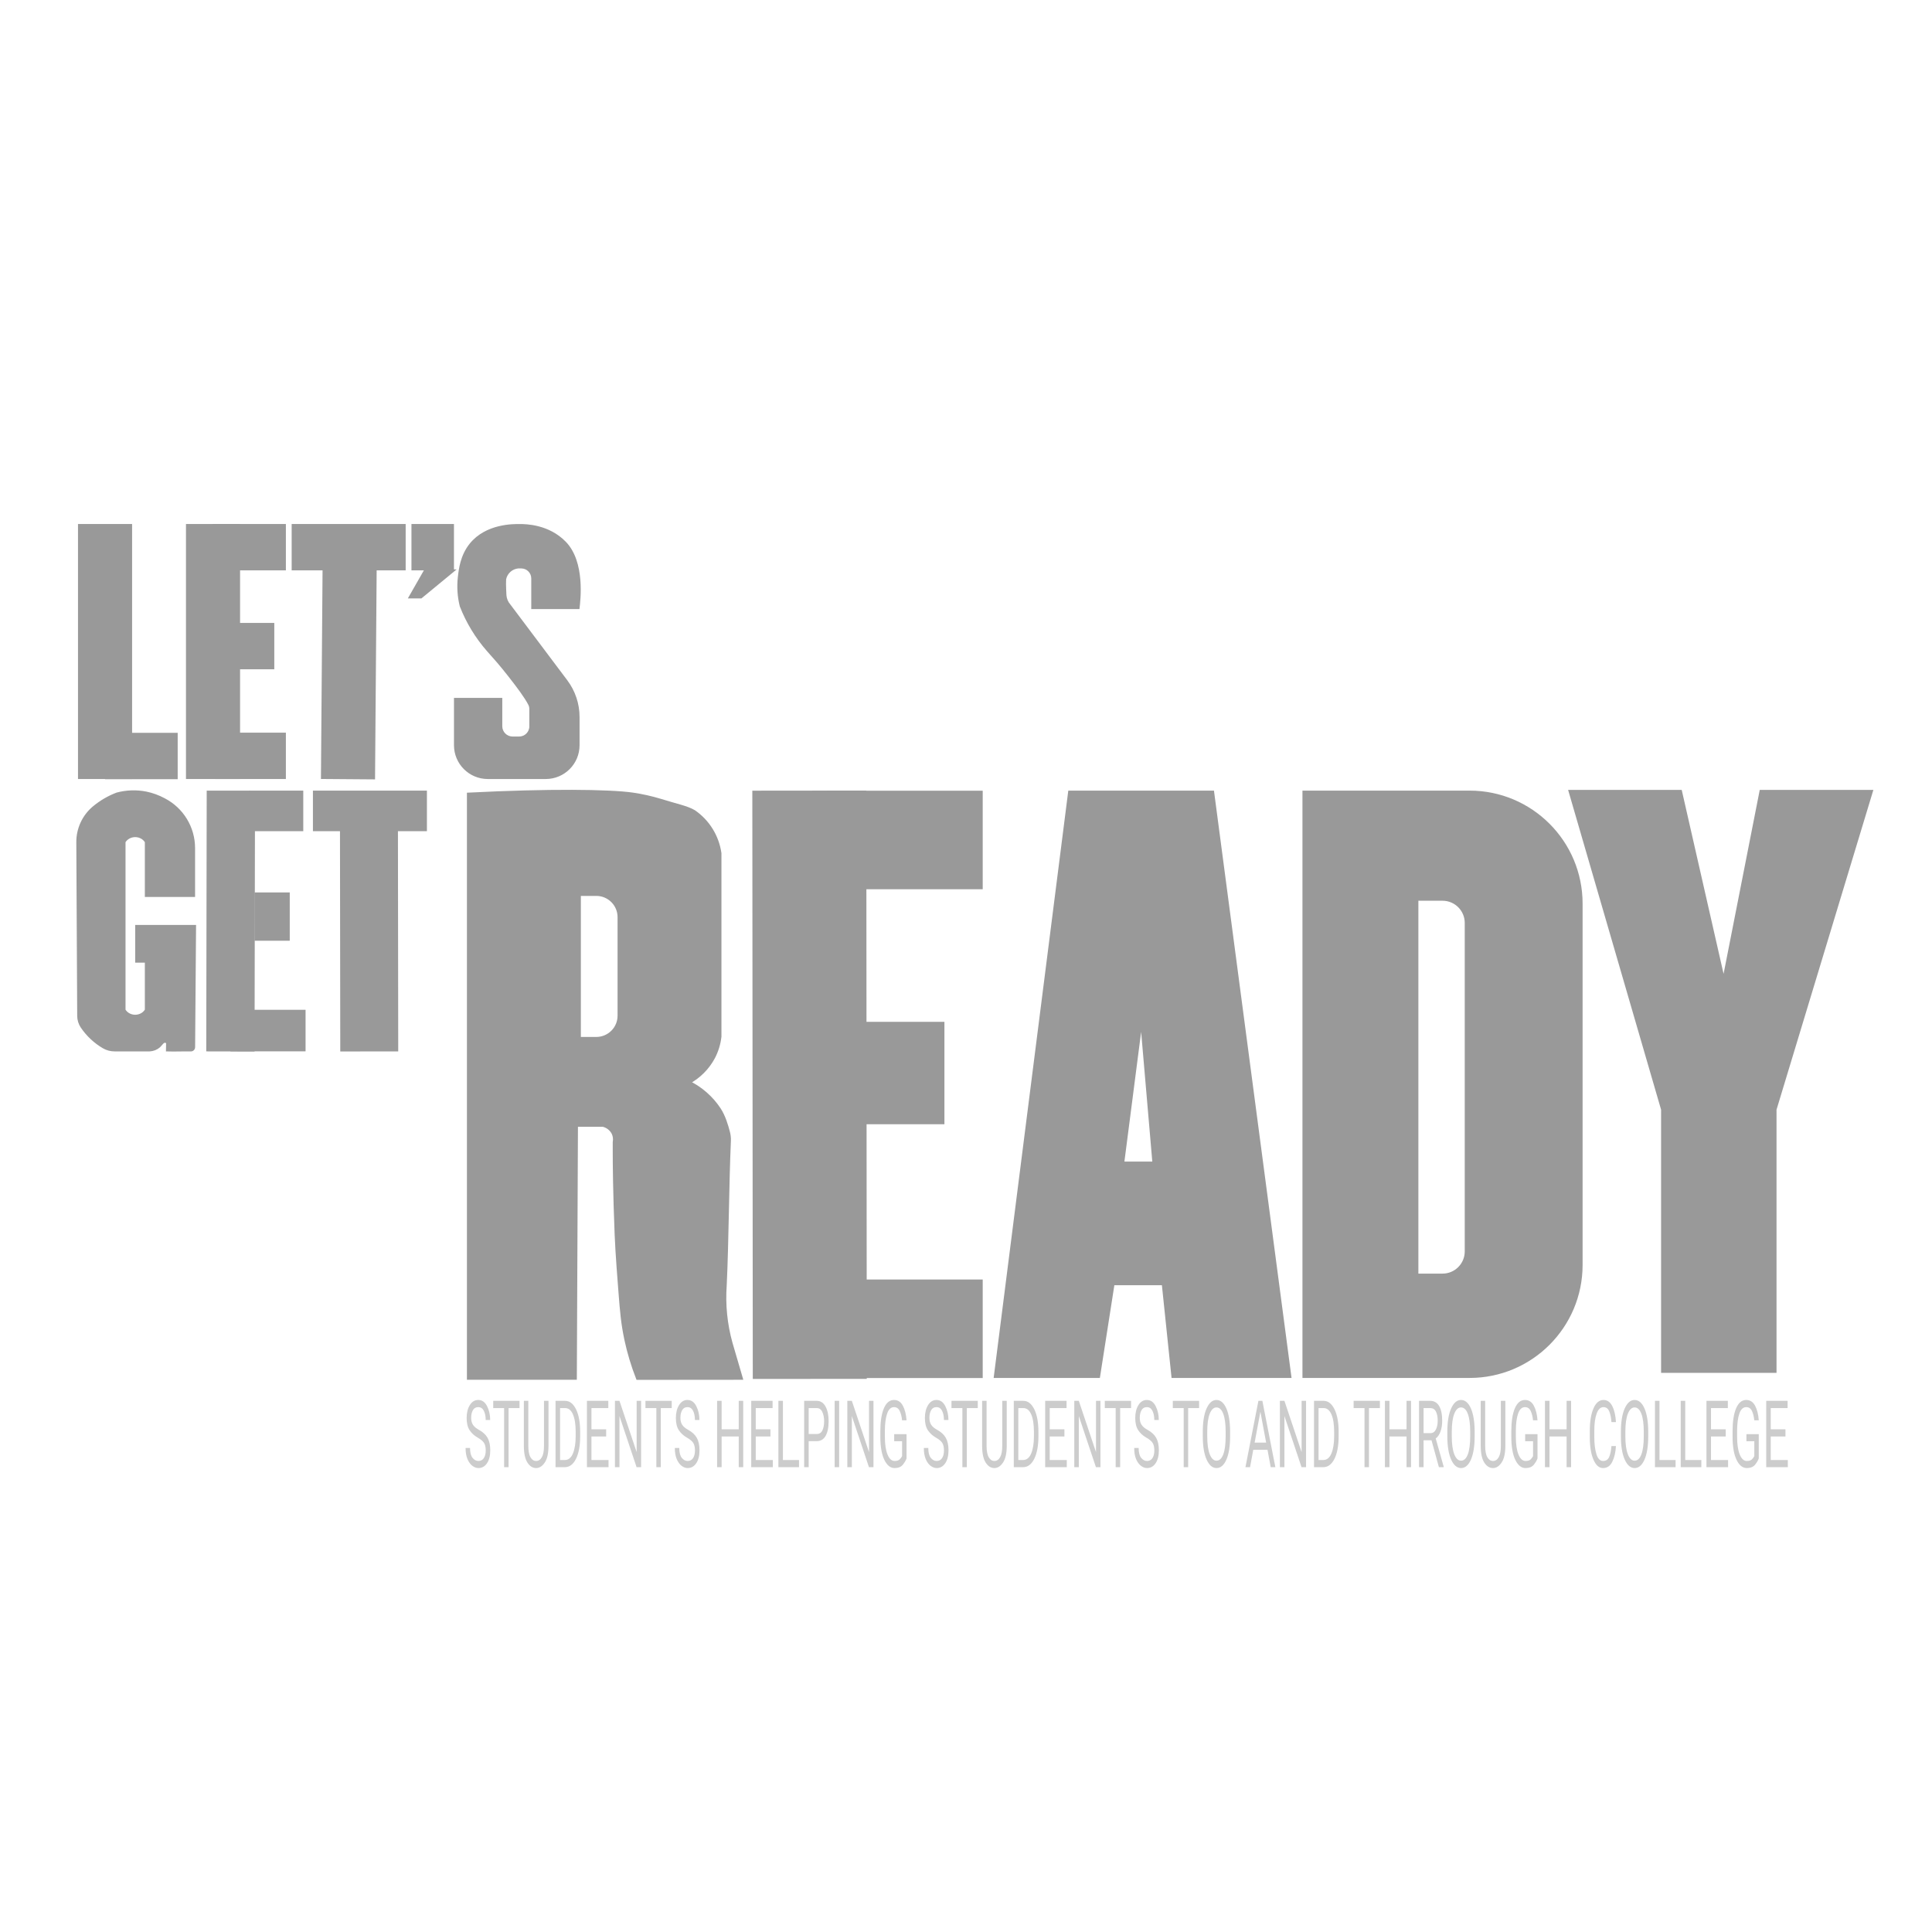
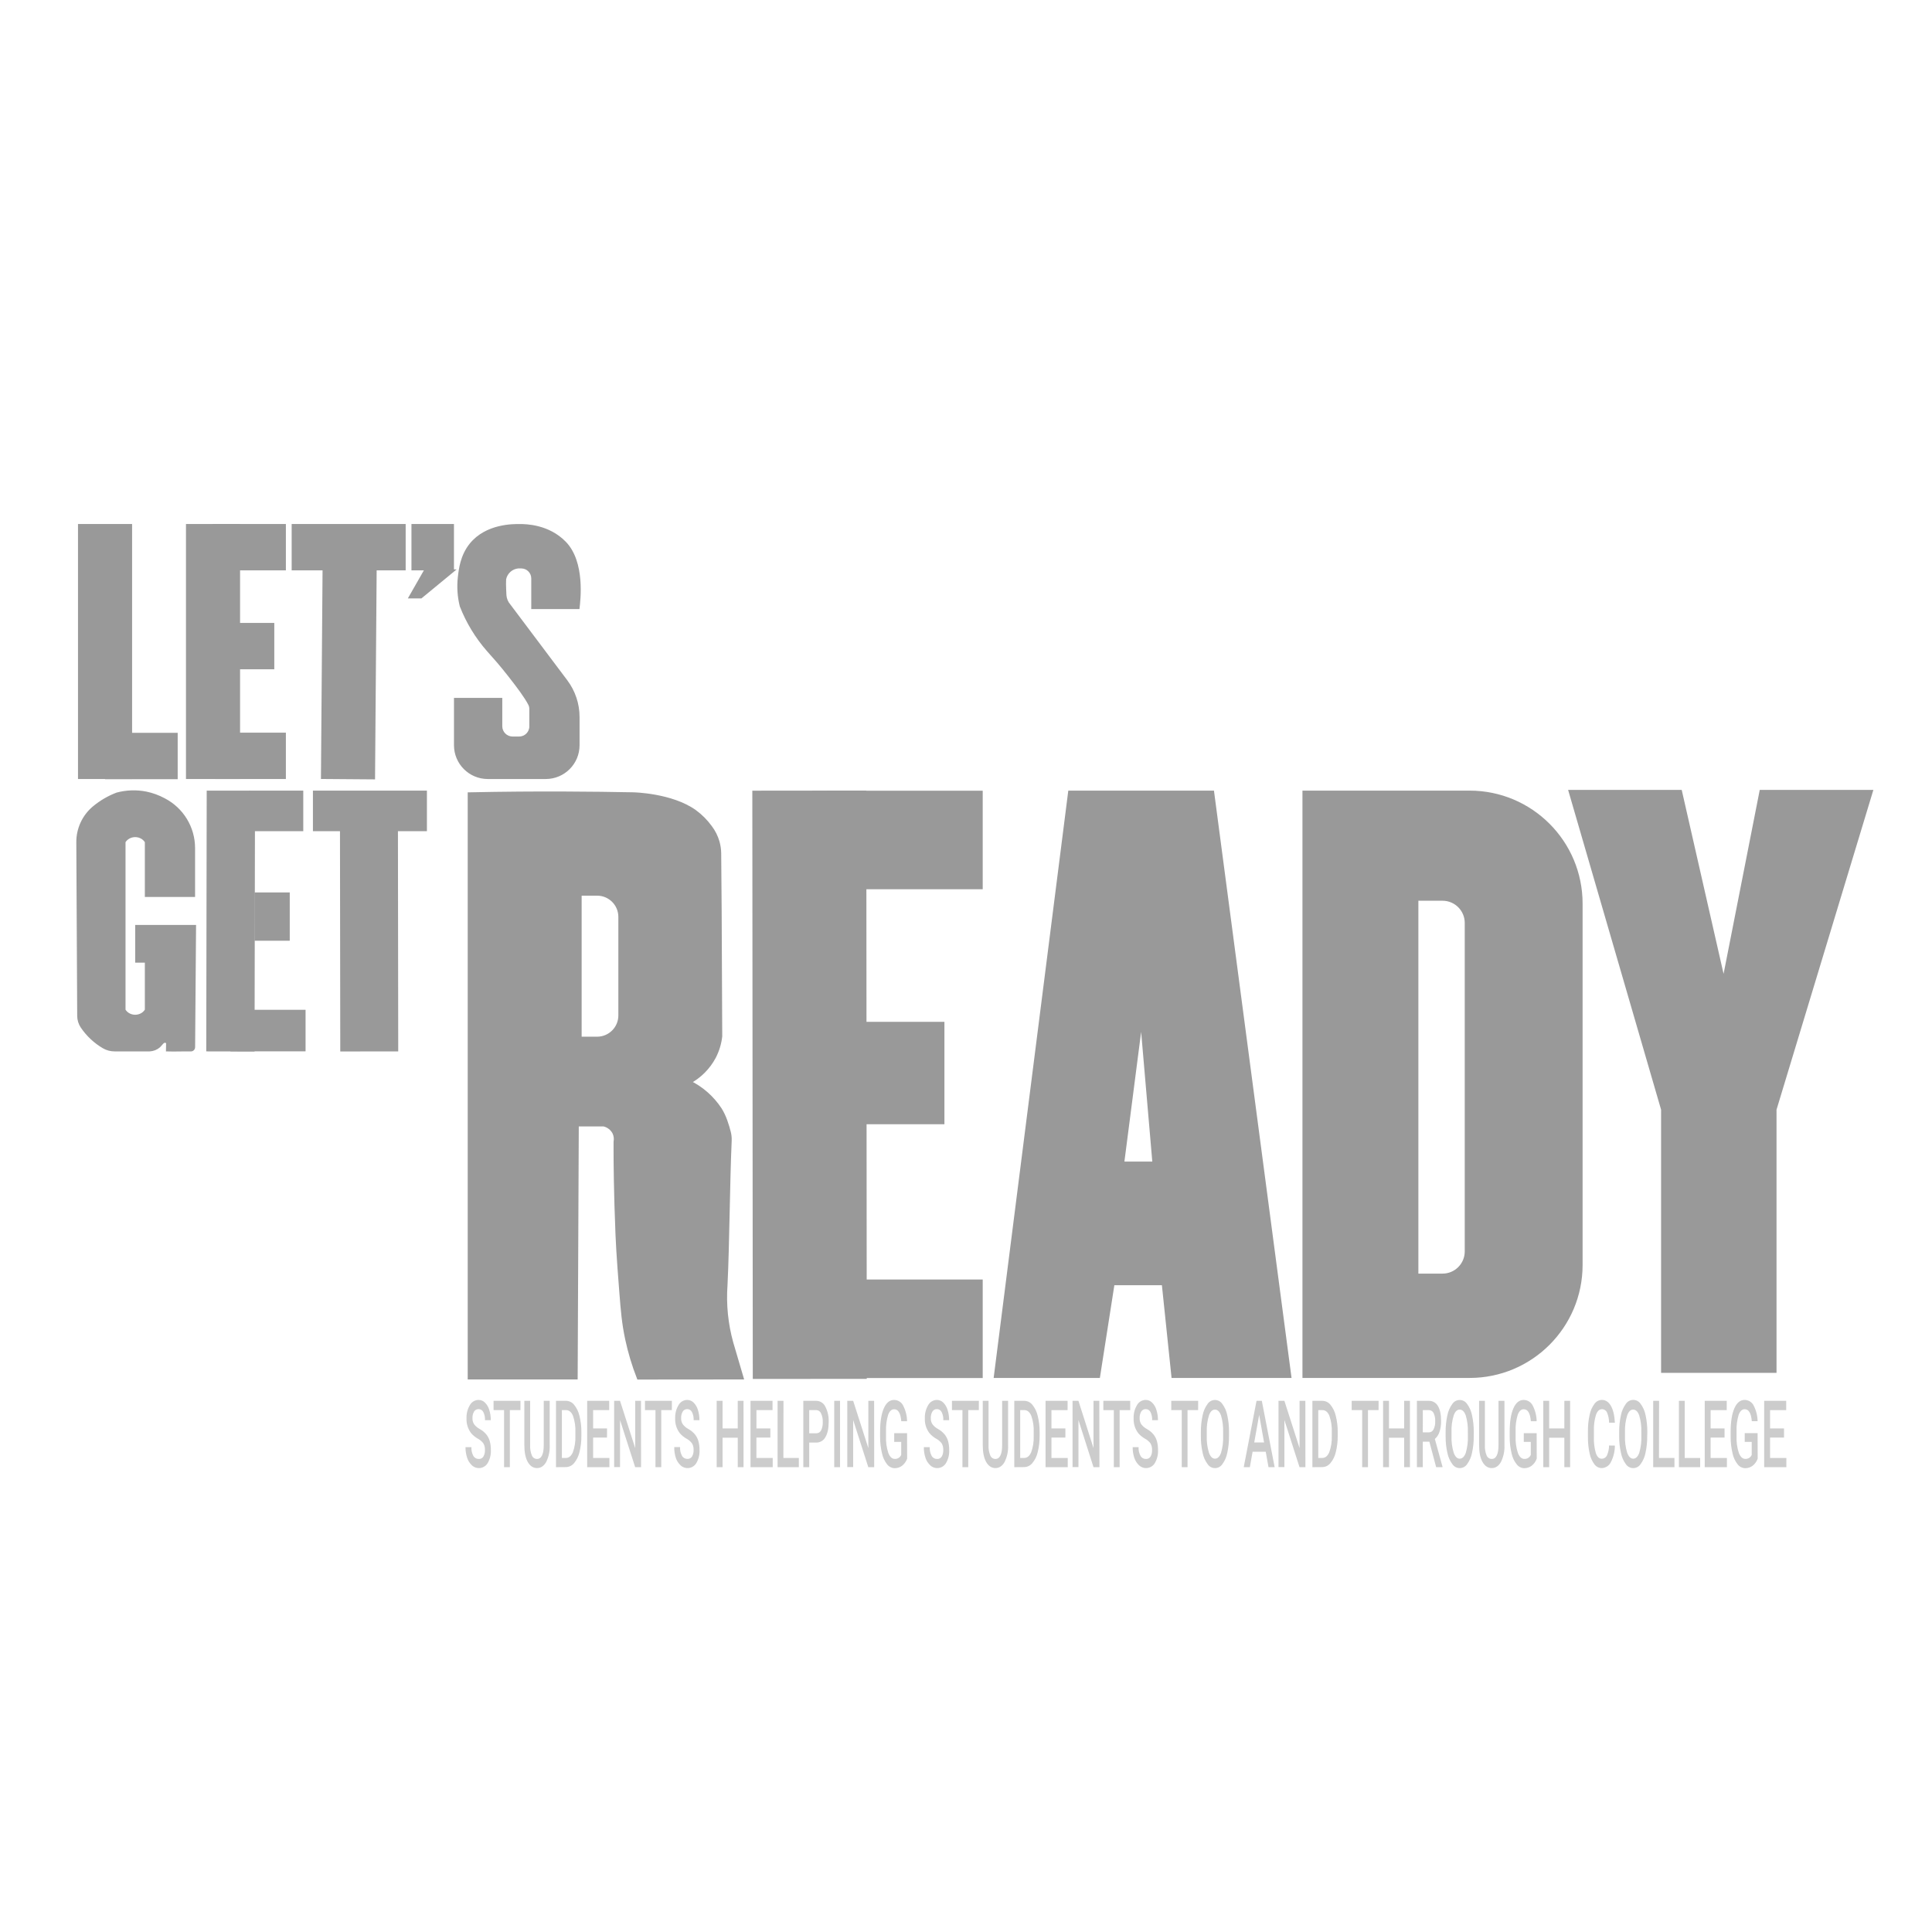
<svg xmlns="http://www.w3.org/2000/svg" viewBox="0 0 1000 1000">
  <defs>
-     <style>.cls-1{font-size:19.96px;fill:#ccc;font-family:Roboto-Medium, Roboto;}.cls-2{letter-spacing:-0.01em;}.cls-3{letter-spacing:-0.01em;}.cls-4{letter-spacing:-0.01em;}.cls-5{letter-spacing:-0.01em;}.cls-6{letter-spacing:0em;}.cls-7{letter-spacing:-0.03em;}.cls-8{letter-spacing:-0.01em;}.cls-10,.cls-11,.cls-12,.cls-13,.cls-14,.cls-15,.cls-16,.cls-17,.cls-18,.cls-19,.cls-20,.cls-9{fill:#999;}.cls-10,.cls-11,.cls-12,.cls-13,.cls-14,.cls-15,.cls-16,.cls-17,.cls-18,.cls-19,.cls-20,.cls-21,.cls-9{stroke:#999;stroke-miterlimit:10;}.cls-9{stroke-width:24px;}.cls-10{stroke-width:28px;}.cls-12{stroke-width:25px;}.cls-13{stroke-width:21px;}.cls-14{stroke-width:30px;}.cls-15{stroke-width:2px;}.cls-16{stroke-width:59px;}.cls-17{stroke-width:51px;}.cls-18{stroke-width:53px;}.cls-19{stroke-width:5px;}.cls-20{stroke-width:0.75px;}.cls-21{fill:none;stroke-width:21.5px;}</style>
+     <style>.cls-1,.cls-10,.cls-11,.cls-12,.cls-13,.cls-3,.cls-4,.cls-5,.cls-6,.cls-7,.cls-8,.cls-9{fill:#999;}.cls-1,.cls-10,.cls-11,.cls-12,.cls-13,.cls-14,.cls-3,.cls-4,.cls-5,.cls-6,.cls-7,.cls-8,.cls-9{stroke:#999;stroke-miterlimit:10;}.cls-1{stroke-width:2px;}.cls-2{fill:#ccc;}.cls-3{stroke-width:24px;}.cls-4{stroke-width:28px;}.cls-6{stroke-width:25px;}.cls-7{stroke-width:21px;}.cls-8{stroke-width:30px;}.cls-9{stroke-width:59px;}.cls-10{stroke-width:51px;}.cls-11{stroke-width:53px;}.cls-12{stroke-width:5px;}.cls-13{stroke-width:0.75px;}.cls-14{fill:none;stroke-width:21.5px;}</style>
  </defs>
  <g id="lgr-colored">
-     <text class="cls-1" transform="translate(240 759.41) scale(1.24 2.42)">STUDE<tspan class="cls-2" x="61.5" y="0">N</tspan>
-       <tspan class="cls-3" x="75.39" y="0">T</tspan>
-       <tspan x="87.34" y="0">S HELPING STUDE</tspan>
-       <tspan class="cls-4" x="253.24" y="0">N</tspan>
-       <tspan class="cls-5" x="267.13" y="0">T</tspan>
-       <tspan class="cls-6" x="279.09" y="0">S</tspan>
-       <tspan class="cls-7" x="291.14" y="0"> </tspan>
-       <tspan class="cls-8" x="295.52" y="0">T</tspan>
-       <tspan class="cls-6" x="307.36" y="0">O AND</tspan>
-       <tspan class="cls-7" x="366.61" y="0"> </tspan>
-       <tspan x="370.99" y="0">THROUGH COLLEGE</tspan>
-     </text>
+     <path class="cls-1" d="M378.56,695.09a88.54,88.54,0,0,1-3-30c1.05-21.56,1.17-52.49,2.16-74.65a15.13,15.13,0,0,0-.46-4.43c-.88-3.42-2.31-8.25-4.7-11.91a40.14,40.14,0,0,0-16-14,31.54,31.54,0,0,0,13-13,30.6,30.6,0,0,0,3.27-10.72c-.18-51.7-.43-89.37-.54-94.79a22.59,22.59,0,0,0-.87-5.84,23.47,23.47,0,0,0-3.86-7.65,36.76,36.76,0,0,0-8-8c-12-8.6-31.64-9-31.64-9-20.38-.38-49.36-.74-84.83,0V713H298c.19-39.65.39-91.3.58-130.95h14a8.22,8.22,0,0,1,5.38,4.18,7.81,7.81,0,0,1,.62,4.82c0,1.1,0,2.86,0,5,0,5.68.1,20.89,1,43,.4,10,1.61,24.95,2,30,.73,9.33,1.26,15.81,3,24a128.83,128.83,0,0,0,6,20l53.25-.05Zm-57.5-169.5a12,12,0,0,1-12,12h-9v-75h9a12,12,0,0,1,12,12Z" />
+     <g id="text">
+       <path class="cls-2" d="M251,750.57a6.29,6.29,0,0,0-.81-3.49,8.89,8.89,0,0,0-2.94-2.48,12.46,12.46,0,0,1-3.38-2.78,11.8,11.8,0,0,1-2.4-7.69,12.41,12.41,0,0,1,1.73-6.84,5.18,5.18,0,0,1,4.49-2.69,4.69,4.69,0,0,1,3.27,1.32,8.81,8.81,0,0,1,2.25,3.76,16.91,16.91,0,0,1,.82,5.41h-3a8.59,8.59,0,0,0-.86-4.21,2.7,2.7,0,0,0-2.47-1.52,2.63,2.63,0,0,0-2.32,1.25,6.29,6.29,0,0,0-.83,3.49,5.32,5.32,0,0,0,.89,3.15,9.21,9.21,0,0,0,2.94,2.45,11.91,11.91,0,0,1,3.29,2.71,9.84,9.84,0,0,1,1.82,3.49,16.44,16.44,0,0,1,.58,4.61,12.19,12.19,0,0,1-1.68,6.83,5.28,5.28,0,0,1-8.07,1.16,9,9,0,0,1-2.48-3.81,16.49,16.49,0,0,1-.89-5.66h3.05a8.65,8.65,0,0,0,1,4.53,3.14,3.14,0,0,0,2.83,1.6,2.65,2.65,0,0,0,2.39-1.26A6.15,6.15,0,0,0,251,750.57Z" />
+       <path class="cls-2" d="M269.38,729.88H263.9v29.53h-3V729.88h-5.43v-4.81h13.93Z" />
+       <path class="cls-2" d="M284.52,725.07V748a17.77,17.77,0,0,1-1.79,8.67q-1.79,3.2-4.77,3.2t-4.79-3.15q-1.77-3.15-1.77-8.74V725.07h3v23a12.27,12.27,0,0,0,.89,5.26,2.83,2.83,0,0,0,2.63,1.82q3.52,0,3.52-7.26V725.07Z" />
+       <path class="cls-2" d="M287.78,759.41V725.07H293a5.41,5.41,0,0,1,4.13,2,14,14,0,0,1,2.79,5.75,33.41,33.41,0,0,1,1,8.54v1.72a33.24,33.24,0,0,1-1,8.58,13.52,13.52,0,0,1-2.83,5.71,5.58,5.58,0,0,1-4.21,2Zm3.05-29.53v24.76h2q2.4,0,3.68-2.94a22,22,0,0,0,1.31-8.43v-1.91a22.87,22.87,0,0,0-1.24-8.54q-1.24-2.95-3.61-2.95Z" />
+       <path class="cls-2" d="M314.18,744.08H307v10.57h8.43v4.76H303.92V725.07h11.4v4.81H307v9.48h7.21Z" />
+       <path class="cls-2" d="M331.81,759.41h-3.05L320.93,735v24.36h-3.05V725.07h3.05l7.85,24.46V725.07h3Z" />
+       <path class="cls-2" d="M347.75,729.88h-5.48v29.53h-3V729.88h-5.43v-4.81h13.93Z" />
+       <path class="cls-2" d="M359,750.57a6.29,6.29,0,0,0-.81-3.49,8.89,8.89,0,0,0-2.94-2.48,12.46,12.46,0,0,1-3.38-2.78,11.8,11.8,0,0,1-2.4-7.69,12.41,12.41,0,0,1,1.73-6.84,5.18,5.18,0,0,1,4.49-2.69,4.69,4.69,0,0,1,3.27,1.32,8.81,8.81,0,0,1,2.25,3.76,16.91,16.91,0,0,1,.82,5.41h-3a8.59,8.59,0,0,0-.86-4.21,2.7,2.7,0,0,0-2.47-1.52,2.63,2.63,0,0,0-2.32,1.25,6.29,6.29,0,0,0-.83,3.49,5.32,5.32,0,0,0,.89,3.15,9.21,9.21,0,0,0,2.94,2.45,11.91,11.91,0,0,1,3.29,2.71,9.84,9.84,0,0,1,1.82,3.49,16.44,16.44,0,0,1,.58,4.61,12.19,12.19,0,0,1-1.68,6.83,5.28,5.28,0,0,1-8.07,1.16,9,9,0,0,1-2.48-3.81A16.49,16.49,0,0,1,349,749H352a8.65,8.65,0,0,0,1,4.53,3.14,3.14,0,0,0,2.83,1.6,2.65,2.65,0,0,0,2.39-1.26A6.15,6.15,0,0,0,359,750.57Z" />
+       <path class="cls-2" d="M384.86,759.41h-3V744.17H374v15.24h-3.05V725.07H374v14.29h7.85V725.07h3Z" />
+       <path class="cls-2" d="M398.73,744.08h-7.21v10.57h8.43v4.76H388.47V725.07h11.4v4.81h-8.34v9.48h7.21Z" />
+       <path class="cls-2" d="M405.48,754.65h8v4.76h-11V725.07h3.05Z" />
+       <path class="cls-2" d="M418.85,746.67v12.74h-3.05V725.07h6.72a5.24,5.24,0,0,1,4.67,3,15.81,15.81,0,0,1,1.73,7.93q0,5.05-1.69,7.86a5.28,5.28,0,0,1-4.75,2.81Zm0-4.81h3.67a2.71,2.71,0,0,0,2.48-1.5,8.85,8.85,0,0,0,.86-4.33,9.65,9.65,0,0,0-.87-4.45,2.75,2.75,0,0,0-2.39-1.71h-3.75Z" />
+       <path class="cls-2" d="M434.8,759.41h-3V725.07h3Z" />
+       <path class="cls-2" d="M452.48,759.41h-3.05L441.6,735v24.36h-3.05V725.07h3.05l7.85,24.46V725.07h3Z" />
+       <path class="cls-2" d="M469.54,755a8.11,8.11,0,0,1-2.64,3.68,6.28,6.28,0,0,1-3.83,1.25,5.07,5.07,0,0,1-3.91-2,13.52,13.52,0,0,1-2.62-5.6,35.92,35.92,0,0,1-1-8.5v-2.69q0-7.78,1.91-12.16t5.32-4.37a5.25,5.25,0,0,1,4.66,2.84,18.26,18.26,0,0,1,2.07,8.17h-3q-.51-6.2-3.68-6.2-2.05,0-3.12,2.89a26.23,26.23,0,0,0-1.1,8.47v2.64a24.61,24.61,0,0,0,1.2,8.64q1.2,3.07,3.33,3.07a3.42,3.42,0,0,0,3.33-2.08v-6.72h-3.62v-4.53h6.66Z" />
+       <path class="cls-2" d="M488.23,750.57a6.29,6.29,0,0,0-.81-3.49,8.89,8.89,0,0,0-2.94-2.48,12.46,12.46,0,0,1-3.38-2.78,11.8,11.8,0,0,1-2.4-7.69,12.41,12.41,0,0,1,1.73-6.84,5.18,5.18,0,0,1,4.49-2.69,4.69,4.69,0,0,1,3.27,1.32,8.81,8.81,0,0,1,2.25,3.76,16.91,16.91,0,0,1,.82,5.41h-3a8.59,8.59,0,0,0-.86-4.21,2.7,2.7,0,0,0-2.47-1.52,2.63,2.63,0,0,0-2.32,1.25,6.29,6.29,0,0,0-.83,3.49,5.32,5.32,0,0,0,.89,3.15,9.21,9.21,0,0,0,2.94,2.45,11.91,11.91,0,0,1,3.29,2.71,9.84,9.84,0,0,1,1.82,3.49,16.44,16.44,0,0,1,.58,4.61,12.19,12.19,0,0,1-1.68,6.83,5.28,5.28,0,0,1-8.07,1.16,9,9,0,0,1-2.48-3.81,16.49,16.49,0,0,1-.89-5.66h3.05a8.65,8.65,0,0,0,1,4.53,3.14,3.14,0,0,0,2.83,1.6,2.65,2.65,0,0,0,2.39-1.26A6.15,6.15,0,0,0,488.23,750.57Z" />
+       <path class="cls-2" d="M506.64,729.88h-5.48v29.53h-3V729.88h-5.43v-4.81h13.93Z" />
+       <path class="cls-2" d="M521.79,725.07V748a17.78,17.78,0,0,1-1.79,8.67q-1.79,3.2-4.77,3.2t-4.79-3.15q-1.77-3.15-1.77-8.74V725.07h3v23a12.27,12.27,0,0,0,.89,5.26,2.83,2.83,0,0,0,2.63,1.82q3.52,0,3.52-7.26V725.07Z" />
+       <path class="cls-2" d="M525,759.41V725.07h5.19a5.41,5.41,0,0,1,4.13,2,14,14,0,0,1,2.79,5.75,33.41,33.41,0,0,1,1,8.54v1.72a33.24,33.24,0,0,1-1,8.58,13.52,13.52,0,0,1-2.83,5.71,5.58,5.58,0,0,1-4.21,2Zm3.05-29.53v24.76h2q2.4,0,3.68-2.94a22,22,0,0,0,1.31-8.43v-1.91a22.87,22.87,0,0,0-1.24-8.54q-1.24-2.95-3.61-2.95Z" />
+       <path class="cls-2" d="M551.44,744.08h-7.21v10.57h8.43v4.76H541.18V725.07h11.4v4.81h-8.35v9.48h7.21Z" />
+       <path class="cls-2" d="M569.07,759.41H566L558.2,735v24.36h-3.05V725.07h3.05L566,749.53V725.07h3Z" />
+       <path class="cls-2" d="M585,729.88h-5.48v29.53h-3V729.88h-5.43v-4.81H585Z" />
+       <path class="cls-2" d="M596.3,750.57a6.29,6.29,0,0,0-.81-3.49,8.89,8.89,0,0,0-2.94-2.48,12.46,12.46,0,0,1-3.38-2.78,11.8,11.8,0,0,1-2.4-7.69,12.41,12.41,0,0,1,1.73-6.84A5.18,5.18,0,0,1,593,724.6a4.69,4.69,0,0,1,3.27,1.32,8.81,8.81,0,0,1,2.26,3.76,16.94,16.94,0,0,1,.82,5.41h-3a8.58,8.58,0,0,0-.86-4.21,2.7,2.7,0,0,0-2.47-1.52,2.63,2.63,0,0,0-2.32,1.25,6.29,6.29,0,0,0-.83,3.49,5.31,5.31,0,0,0,.89,3.15,9.21,9.21,0,0,0,2.94,2.45,11.92,11.92,0,0,1,3.29,2.71,9.84,9.84,0,0,1,1.82,3.49,16.44,16.44,0,0,1,.58,4.61,12.2,12.2,0,0,1-1.68,6.83,5.28,5.28,0,0,1-8.07,1.16,9,9,0,0,1-2.48-3.81,16.49,16.49,0,0,1-.89-5.66h3.05a8.65,8.65,0,0,0,1,4.53,3.14,3.14,0,0,0,2.83,1.6,2.65,2.65,0,0,0,2.39-1.26A6.15,6.15,0,0,0,596.3,750.57Z" />
+       <path class="cls-2" d="M620.15,729.88h-5.48v29.53h-3V729.88h-5.43v-4.81h13.93Z" />
+       <path class="cls-2" d="M636.13,743.14a39.12,39.12,0,0,1-.89,8.86,14.49,14.49,0,0,1-2.55,5.85,4.58,4.58,0,0,1-7.62,0,14.52,14.52,0,0,1-2.58-5.81,37.73,37.73,0,0,1-.92-8.7v-1.93a38.69,38.69,0,0,1,.91-8.87,14.66,14.66,0,0,1,2.57-5.88,4.58,4.58,0,0,1,7.61,0,14.36,14.36,0,0,1,2.56,5.8,38.61,38.61,0,0,1,.92,8.81Zm-3.05-1.79a26.87,26.87,0,0,0-1.1-8.75q-1.1-3-3.13-3t-3.09,3a26.14,26.14,0,0,0-1.14,8.57v2a26.58,26.58,0,0,0,1.13,8.75q1.13,3.09,3.13,3.09t3.12-3a27.3,27.3,0,0,0,1.09-8.82Z" />
+       <path class="cls-2" d="M655.14,751.42h-6.8l-1.42,8h-3.17l6.63-34.34h2.74l6.64,34.34h-3.18Zm-5.95-4.81h5.09l-2.54-14.25Z" />
+       <path class="cls-2" d="M675.68,759.41h-3.05L664.8,735v24.36h-3.05V725.07h3.05l7.85,24.46V725.07h3Z" />
+       <path class="cls-2" d="M679.29,759.41V725.07h5.19a5.41,5.41,0,0,1,4.13,2,14,14,0,0,1,2.79,5.75,33.41,33.41,0,0,1,1,8.54v1.72a33.24,33.24,0,0,1-1,8.58,13.52,13.52,0,0,1-2.83,5.71,5.58,5.58,0,0,1-4.21,2Zm3.05-29.53v24.76h2q2.4,0,3.68-2.94a22,22,0,0,0,1.31-8.43v-1.91a22.87,22.87,0,0,0-1.24-8.54q-1.24-2.95-3.61-2.95Z" />
+       <path class="cls-2" d="M713.54,729.88h-5.48v29.53h-3V729.88h-5.43v-4.81h13.93Z" />
+       <path class="cls-2" d="M729.78,759.41h-3V744.17h-7.85v15.24h-3.05V725.07h3.05v14.29h7.85V725.07h3Z" />
+       <path class="cls-2" d="M739.84,746.2h-3.4v13.21h-3.05V725.07h6.17a5.22,5.22,0,0,1,4.69,2.67q1.65,2.67,1.65,7.72a16.93,16.93,0,0,1-.85,5.77,8.11,8.11,0,0,1-2.37,3.58l3.94,14.3v.31h-3.27Zm-3.4-4.81h3.14a2.67,2.67,0,0,0,2.41-1.52,8.43,8.43,0,0,0,.87-4.16,9.26,9.26,0,0,0-.8-4.27,2.67,2.67,0,0,0-2.39-1.56h-3.22Z" />
+       <path class="cls-2" d="M762.81,743.14a39.12,39.12,0,0,1-.89,8.86,14.49,14.49,0,0,1-2.55,5.85,4.58,4.58,0,0,1-7.62,0,14.52,14.52,0,0,1-2.58-5.81,37.73,37.73,0,0,1-.92-8.7v-1.93a38.69,38.69,0,0,1,.91-8.87,14.66,14.66,0,0,1,2.57-5.88,4.58,4.58,0,0,1,7.61,0,14.36,14.36,0,0,1,2.56,5.8,38.61,38.61,0,0,1,.92,8.81Zm-3.05-1.79a26.87,26.87,0,0,0-1.1-8.75q-1.1-3-3.13-3t-3.09,3a26.14,26.14,0,0,0-1.14,8.57v2a26.58,26.58,0,0,0,1.13,8.75q1.13,3.09,3.13,3.09t3.12-3a27.3,27.3,0,0,0,1.09-8.82Z" />
+       <path class="cls-2" d="M778.7,725.07V748a17.78,17.78,0,0,1-1.79,8.67q-1.79,3.2-4.77,3.2t-4.79-3.15q-1.77-3.15-1.77-8.74V725.07h3v23a12.28,12.28,0,0,0,.89,5.26,2.83,2.83,0,0,0,2.63,1.82q3.52,0,3.52-7.26V725.07Z" />
+       <path class="cls-2" d="M795.41,755a8.11,8.11,0,0,1-2.64,3.68,6.28,6.28,0,0,1-3.83,1.25,5.07,5.07,0,0,1-3.91-2,13.52,13.52,0,0,1-2.62-5.6,36,36,0,0,1-1-8.5v-2.69q0-7.78,1.91-12.16t5.32-4.37a5.24,5.24,0,0,1,4.66,2.84,18.26,18.26,0,0,1,2.07,8.17h-3q-.51-6.2-3.68-6.2-2.05,0-3.12,2.89a26.18,26.18,0,0,0-1.1,8.47v2.64a24.61,24.61,0,0,0,1.2,8.64q1.2,3.07,3.33,3.07a3.42,3.42,0,0,0,3.33-2.08v-6.72h-3.62v-4.53h6.66Z" />
+       <path class="cls-2" d="M812.7,759.41h-3V744.17h-7.85v15.24h-3.05V725.07h3.05v14.29h7.85V725.07h3Z" />
+       <path class="cls-2" d="M835.86,748.23a18.85,18.85,0,0,1-2.07,8.57,5.43,5.43,0,0,1-4.81,3.08,4.7,4.7,0,0,1-3.7-1.95,13.78,13.78,0,0,1-2.47-5.53,36.75,36.75,0,0,1-.9-8.33v-3.21a37.25,37.25,0,0,1,.88-8.56,14.08,14.08,0,0,1,2.53-5.71,4.84,4.84,0,0,1,3.8-2q2.91,0,4.68,3.08t2.06,8.71h-3a13.61,13.61,0,0,0-1.1-5.34,2.81,2.81,0,0,0-2.6-1.64q-2,0-3.06,2.84A25.31,25.31,0,0,0,825,740.6v3a27.19,27.19,0,0,0,1,8.5q1,2.93,3,2.93a2.92,2.92,0,0,0,2.7-1.58,13,13,0,0,0,1.15-5.26Z" />
+       <path class="cls-2" d="M852.6,743.14a39.12,39.12,0,0,1-.89,8.86,14.49,14.49,0,0,1-2.55,5.85,4.58,4.58,0,0,1-7.62,0A14.52,14.52,0,0,1,839,752a37.73,37.73,0,0,1-.92-8.7v-1.93a38.69,38.69,0,0,1,.91-8.87,14.66,14.66,0,0,1,2.57-5.88,4.58,4.58,0,0,1,7.61,0,14.36,14.36,0,0,1,2.56,5.8,38.61,38.61,0,0,1,.92,8.81Zm-3.05-1.79a26.87,26.87,0,0,0-1.1-8.75q-1.1-3-3.13-3t-3.09,3a26.14,26.14,0,0,0-1.14,8.57v2a26.58,26.58,0,0,0,1.13,8.75q1.13,3.09,3.13,3.09t3.12-3a27.3,27.3,0,0,0,1.09-8.82Z" />
+       <path class="cls-2" d="M858.69,754.65h8v4.76h-11V725.07h3.05Z" />
+       <path class="cls-2" d="M872,754.65h8v4.76H869V725.07H872Z" />
+       <path class="cls-2" d="M892.62,744.08h-7.21v10.57h8.43v4.76H882.36V725.07h11.4v4.81h-8.35v9.48h7.21Z" />
+       <path class="cls-2" d="M909.78,755a8.11,8.11,0,0,1-2.64,3.68,6.28,6.28,0,0,1-3.83,1.25,5.07,5.07,0,0,1-3.91-2,13.52,13.52,0,0,1-2.62-5.6,36,36,0,0,1-1-8.5v-2.69q0-7.78,1.91-12.16T903,724.6a5.24,5.24,0,0,1,4.66,2.84,18.26,18.26,0,0,1,2.07,8.17h-3q-.51-6.2-3.68-6.2-2.05,0-3.12,2.89a26.18,26.18,0,0,0-1.1,8.47v2.64a24.61,24.61,0,0,0,1.2,8.64q1.2,3.07,3.33,3.07a3.42,3.42,0,0,0,3.33-2.08v-6.72h-3.62v-4.53h6.66Z" />
+       <path class="cls-2" d="M923.4,744.08h-7.21v10.57h8.43v4.76H913.14V725.07h11.4v4.81h-8.35v9.48h7.21Z" />
+     </g>
    <g id="Let_s_Get" data-name="Let's Get">
      <g id="l">
-         <line class="cls-9" x1="54.37" y1="391.31" x2="91.97" y2="391.31" />
-         <line class="cls-10" x1="54.37" y1="271.22" x2="54.37" y2="403.22" />
+         <line class="cls-3" x1="54.37" y1="391.31" x2="91.97" y2="391.31" />
+         <line class="cls-4" x1="54.37" y1="271.22" x2="54.37" y2="403.22" />
      </g>
      <g id="e">
-         <line class="cls-9" x1="121.97" y1="334.42" x2="141.97" y2="334.42" />
-         <polyline class="cls-10" points="111.39 389.22 110.26 389.22 110.26 334.12 110.26 271.22" />
-         <line class="cls-9" x1="147.97" y1="391.22" x2="111.39" y2="391.22" />
-         <line class="cls-9" x1="109.97" y1="283.22" x2="147.97" y2="283.22" />
+         <line class="cls-3" x1="121.97" y1="334.42" x2="141.97" y2="334.42" />
+         <polyline class="cls-4" points="111.39 389.22 110.26 389.22 110.26 334.12 110.26 271.22" />
+         <line class="cls-3" x1="147.97" y1="391.22" x2="111.39" y2="391.22" />
+         <line class="cls-3" x1="109.97" y1="283.22" x2="147.97" y2="283.22" />
      </g>
      <g id="t">
-         <line class="cls-10" x1="180.97" y1="293.22" x2="180.12" y2="403.3" />
-         <line class="cls-9" x1="150.97" y1="283.22" x2="209.97" y2="283.22" />
+         <line class="cls-4" x1="180.97" y1="293.22" x2="180.12" y2="403.3" />
+         <line class="cls-3" x1="150.97" y1="283.22" x2="209.97" y2="283.22" />
      </g>
      <g id="_" data-name="'">
-         <rect class="cls-11" x="213.47" y="271.72" width="21" height="23" />
-         <polygon class="cls-11" points="234.97 295.22 217.97 309.22 211.97 309.22 219.97 295.22 234.97 295.22" />
+         <rect class="cls-5" x="213.47" y="271.72" width="21" height="23" />
+         <polygon class="cls-5" points="234.97 295.22 217.97 309.22 211.97 309.22 219.97 295.22 234.97 295.22" />
      </g>
-       <path id="s" class="cls-11" d="M293.23,352.41a31.14,31.14,0,0,1,6.25,18.71v14.6h0a17,17,0,0,1-17,17h-30a17,17,0,0,1-17-17h0v-24h24v14.17a5.83,5.83,0,0,0,5.83,5.83h3.42a5.75,5.75,0,0,0,5.75-5.75v-9a5.19,5.19,0,0,0-.54-2.33c-2-3.9-6-9.21-10.46-14.9-4.76-6.06-6.94-8.44-11-13a77.74,77.74,0,0,1-14-23,42.15,42.15,0,0,1-1-15c.48-4.21,1.28-11.1,6-17,8.25-10.29,22.48-10,25.5-10,3.27,0,14.9.18,23.5,9,10,10.27,7.43,30.12,7,34h-24V299.39a5.67,5.67,0,0,0-5.67-5.67h-1.66a7.63,7.63,0,0,0-6.67,6,47.45,47.45,0,0,0,0,5c.07,1.24.07,2.36.15,3.39a8.64,8.64,0,0,0,2.12,5.06Z" />
-       <path id="g" class="cls-11" d="M86.42,543.72c4.27.15,8.15-.09,12.33,0a1.7,1.7,0,0,0,1.74-1.68l.49-62.78H70.47v18.5h5v25a6.41,6.41,0,0,1-2,2,6.77,6.77,0,0,1-7,0,6.41,6.41,0,0,1-2-2v-87a6.41,6.41,0,0,1,2-2,6.77,6.77,0,0,1,7,0,6.41,6.41,0,0,1,2,2v28h25V439A28.51,28.51,0,0,0,85,413.62h0a34.39,34.39,0,0,0-9.32-3.4,33.68,33.68,0,0,0-15.2.5,42.83,42.83,0,0,0-12,7l-.12.1A23.5,23.5,0,0,0,40,436l.46,89.7h0a10.48,10.48,0,0,0,1.78,5.91,35.17,35.17,0,0,0,11.28,10.55,11.49,11.49,0,0,0,5.83,1.54H77.47a8.12,8.12,0,0,0,5-2c1.15-1.07,1.91-2.6,3-2.46.51.06,1,.38,1,.58C86.47,541.09,86.45,543.06,86.42,543.72Z" />
+       <path id="s" class="cls-5" d="M293.23,352.41a31.14,31.14,0,0,1,6.25,18.71v14.6h0a17,17,0,0,1-17,17h-30a17,17,0,0,1-17-17h0v-24h24v14.17a5.83,5.83,0,0,0,5.83,5.83h3.42a5.75,5.75,0,0,0,5.75-5.75v-9a5.19,5.19,0,0,0-.54-2.33c-2-3.9-6-9.21-10.46-14.9-4.76-6.06-6.94-8.44-11-13a77.74,77.74,0,0,1-14-23,42.15,42.15,0,0,1-1-15c.48-4.21,1.28-11.1,6-17,8.25-10.29,22.48-10,25.5-10,3.27,0,14.9.18,23.5,9,10,10.27,7.43,30.12,7,34h-24V299.39a5.67,5.67,0,0,0-5.67-5.67h-1.66a7.63,7.63,0,0,0-6.67,6,47.45,47.45,0,0,0,0,5c.07,1.24.07,2.36.15,3.39a8.64,8.64,0,0,0,2.12,5.06Z" />
+       <path id="g" class="cls-5" d="M86.42,543.72c4.27.15,8.15-.09,12.33,0a1.7,1.7,0,0,0,1.74-1.68l.49-62.78H70.47v18.5h5v25a6.41,6.41,0,0,1-2,2,6.77,6.77,0,0,1-7,0,6.41,6.41,0,0,1-2-2v-87a6.41,6.41,0,0,1,2-2,6.77,6.77,0,0,1,7,0,6.41,6.41,0,0,1,2,2v28h25V439A28.51,28.51,0,0,0,85,413.62h0a34.39,34.39,0,0,0-9.32-3.4,33.68,33.68,0,0,0-15.2.5,42.83,42.83,0,0,0-12,7l-.12.1A23.5,23.5,0,0,0,40,436l.46,89.7h0a10.48,10.48,0,0,0,1.78,5.91,35.17,35.17,0,0,0,11.28,10.55,11.49,11.49,0,0,0,5.83,1.54H77.47a8.12,8.12,0,0,0,5-2c1.15-1.07,1.91-2.6,3-2.46.51.06,1,.38,1,.58C86.47,541.09,86.45,543.06,86.42,543.72Z" />
      <g id="e-2" data-name="e">
-         <line class="cls-12" x1="131.73" y1="474.42" x2="149.97" y2="474.42" />
-         <polyline class="cls-12" points="129.49 421.72 119.47 421.72 119.26 544.22" />
-         <line class="cls-13" x1="156.97" y1="419.72" x2="128.97" y2="419.72" />
+         <line class="cls-6" x1="131.73" y1="474.42" x2="149.97" y2="474.42" />
+         <polyline class="cls-6" points="129.49 421.72 119.47 421.72 119.26 544.22" />
+         <line class="cls-7" x1="156.97" y1="419.72" x2="128.97" y2="419.72" />
      </g>
      <g id="t-2" data-name="t">
-         <line class="cls-14" x1="190.97" y1="429.22" x2="191.12" y2="544.22" />
-         <line class="cls-13" x1="161.97" y1="419.72" x2="220.97" y2="419.72" />
+         <line class="cls-8" x1="190.97" y1="429.22" x2="191.12" y2="544.22" />
+         <line class="cls-7" x1="161.97" y1="419.72" x2="220.97" y2="419.72" />
      </g>
    </g>
-     <path class="cls-15" d="M378.15,695.22a88.54,88.54,0,0,1-3-30c1.05-21.56,1.17-52.49,2.16-74.65a15.13,15.13,0,0,0-.46-4.43c-.88-3.42-2.31-8.25-4.7-11.91a40.14,40.14,0,0,0-16-14,31.54,31.54,0,0,0,13-13,30.6,30.6,0,0,0,3.27-10.72V441.69a31.48,31.48,0,0,0-13.27-21.47c-3.73-2.21-9.7-3.35-17.51-5.82a99.57,99.57,0,0,0-14.13-3.15c-12.17-1.74-43.45-2.09-84.83,0V713.17h54.89c.19-39.65.39-91.3.58-130.95h14a8.22,8.22,0,0,1,5.38,4.18,7.81,7.81,0,0,1,.62,4.82c0,1.1,0,2.86,0,5,0,5.68.1,20.89,1,43,.4,10,1.61,24.95,2,30,.73,9.33,1.26,15.81,3,24a128.83,128.83,0,0,0,6,20l53.25-.05Zm-57.5-169.5a12,12,0,0,1-12,12h-9v-75h9a12,12,0,0,1,12,12Z" />
    <g id="E-3" data-name="E">
-       <line class="cls-16" x1="418.9" y1="409.22" x2="419.14" y2="713.72" />
-       <line class="cls-17" x1="420.43" y1="687.77" x2="508.65" y2="687.77" />
-       <line class="cls-17" x1="420.43" y1="434.77" x2="508.65" y2="434.77" />
-       <line class="cls-18" x1="441.08" y1="555.4" x2="488.83" y2="555.4" />
+       <line class="cls-9" x1="418.9" y1="409.22" x2="419.14" y2="713.72" />
+       <line class="cls-10" x1="420.43" y1="687.77" x2="508.65" y2="687.77" />
+       <line class="cls-10" x1="420.43" y1="434.77" x2="508.65" y2="434.77" />
+       <line class="cls-11" x1="441.08" y1="555.4" x2="488.83" y2="555.4" />
    </g>
-     <path class="cls-19" d="M626.15,411.72h-71l-38,299h50l7.5-48h29l5,48h57Zm-47,192,12-93,8,93Z" />
-     <path class="cls-11" d="M760.65,409.72h-86v303h86a58,58,0,0,0,58-58v-187A58,58,0,0,0,760.65,409.72Zm-2,238a12,12,0,0,1-12,12h-13v-194h13a12,12,0,0,1,12,12Z" />
-     <polygon id="Y" class="cls-20" points="812.15 409.22 860.15 574.32 860.15 710.22 919.15 710.22 919.15 574.32 969.15 409.22 911.15 409.22 892.15 505.87 870.15 409.22 812.15 409.22" />
-     <line class="cls-21" x1="119.26" y1="533.42" x2="158.16" y2="533.42" />
+     <path class="cls-12" d="M626.15,411.72h-71l-38,299h50l7.5-48h29l5,48h57Zm-47,192,12-93,8,93Z" />
+     <path class="cls-5" d="M760.65,409.72h-86v303h86a58,58,0,0,0,58-58v-187A58,58,0,0,0,760.65,409.72Zm-2,238a12,12,0,0,1-12,12h-13v-194h13a12,12,0,0,1,12,12Z" />
+     <polygon id="Y" class="cls-13" points="812.15 409.22 860.15 574.32 860.15 710.22 919.15 710.22 919.15 574.32 969.15 409.22 911.15 409.22 892.15 505.87 870.15 409.22 812.15 409.22" />
+     <line class="cls-14" x1="119.26" y1="533.42" x2="158.16" y2="533.42" />
  </g>
</svg>
